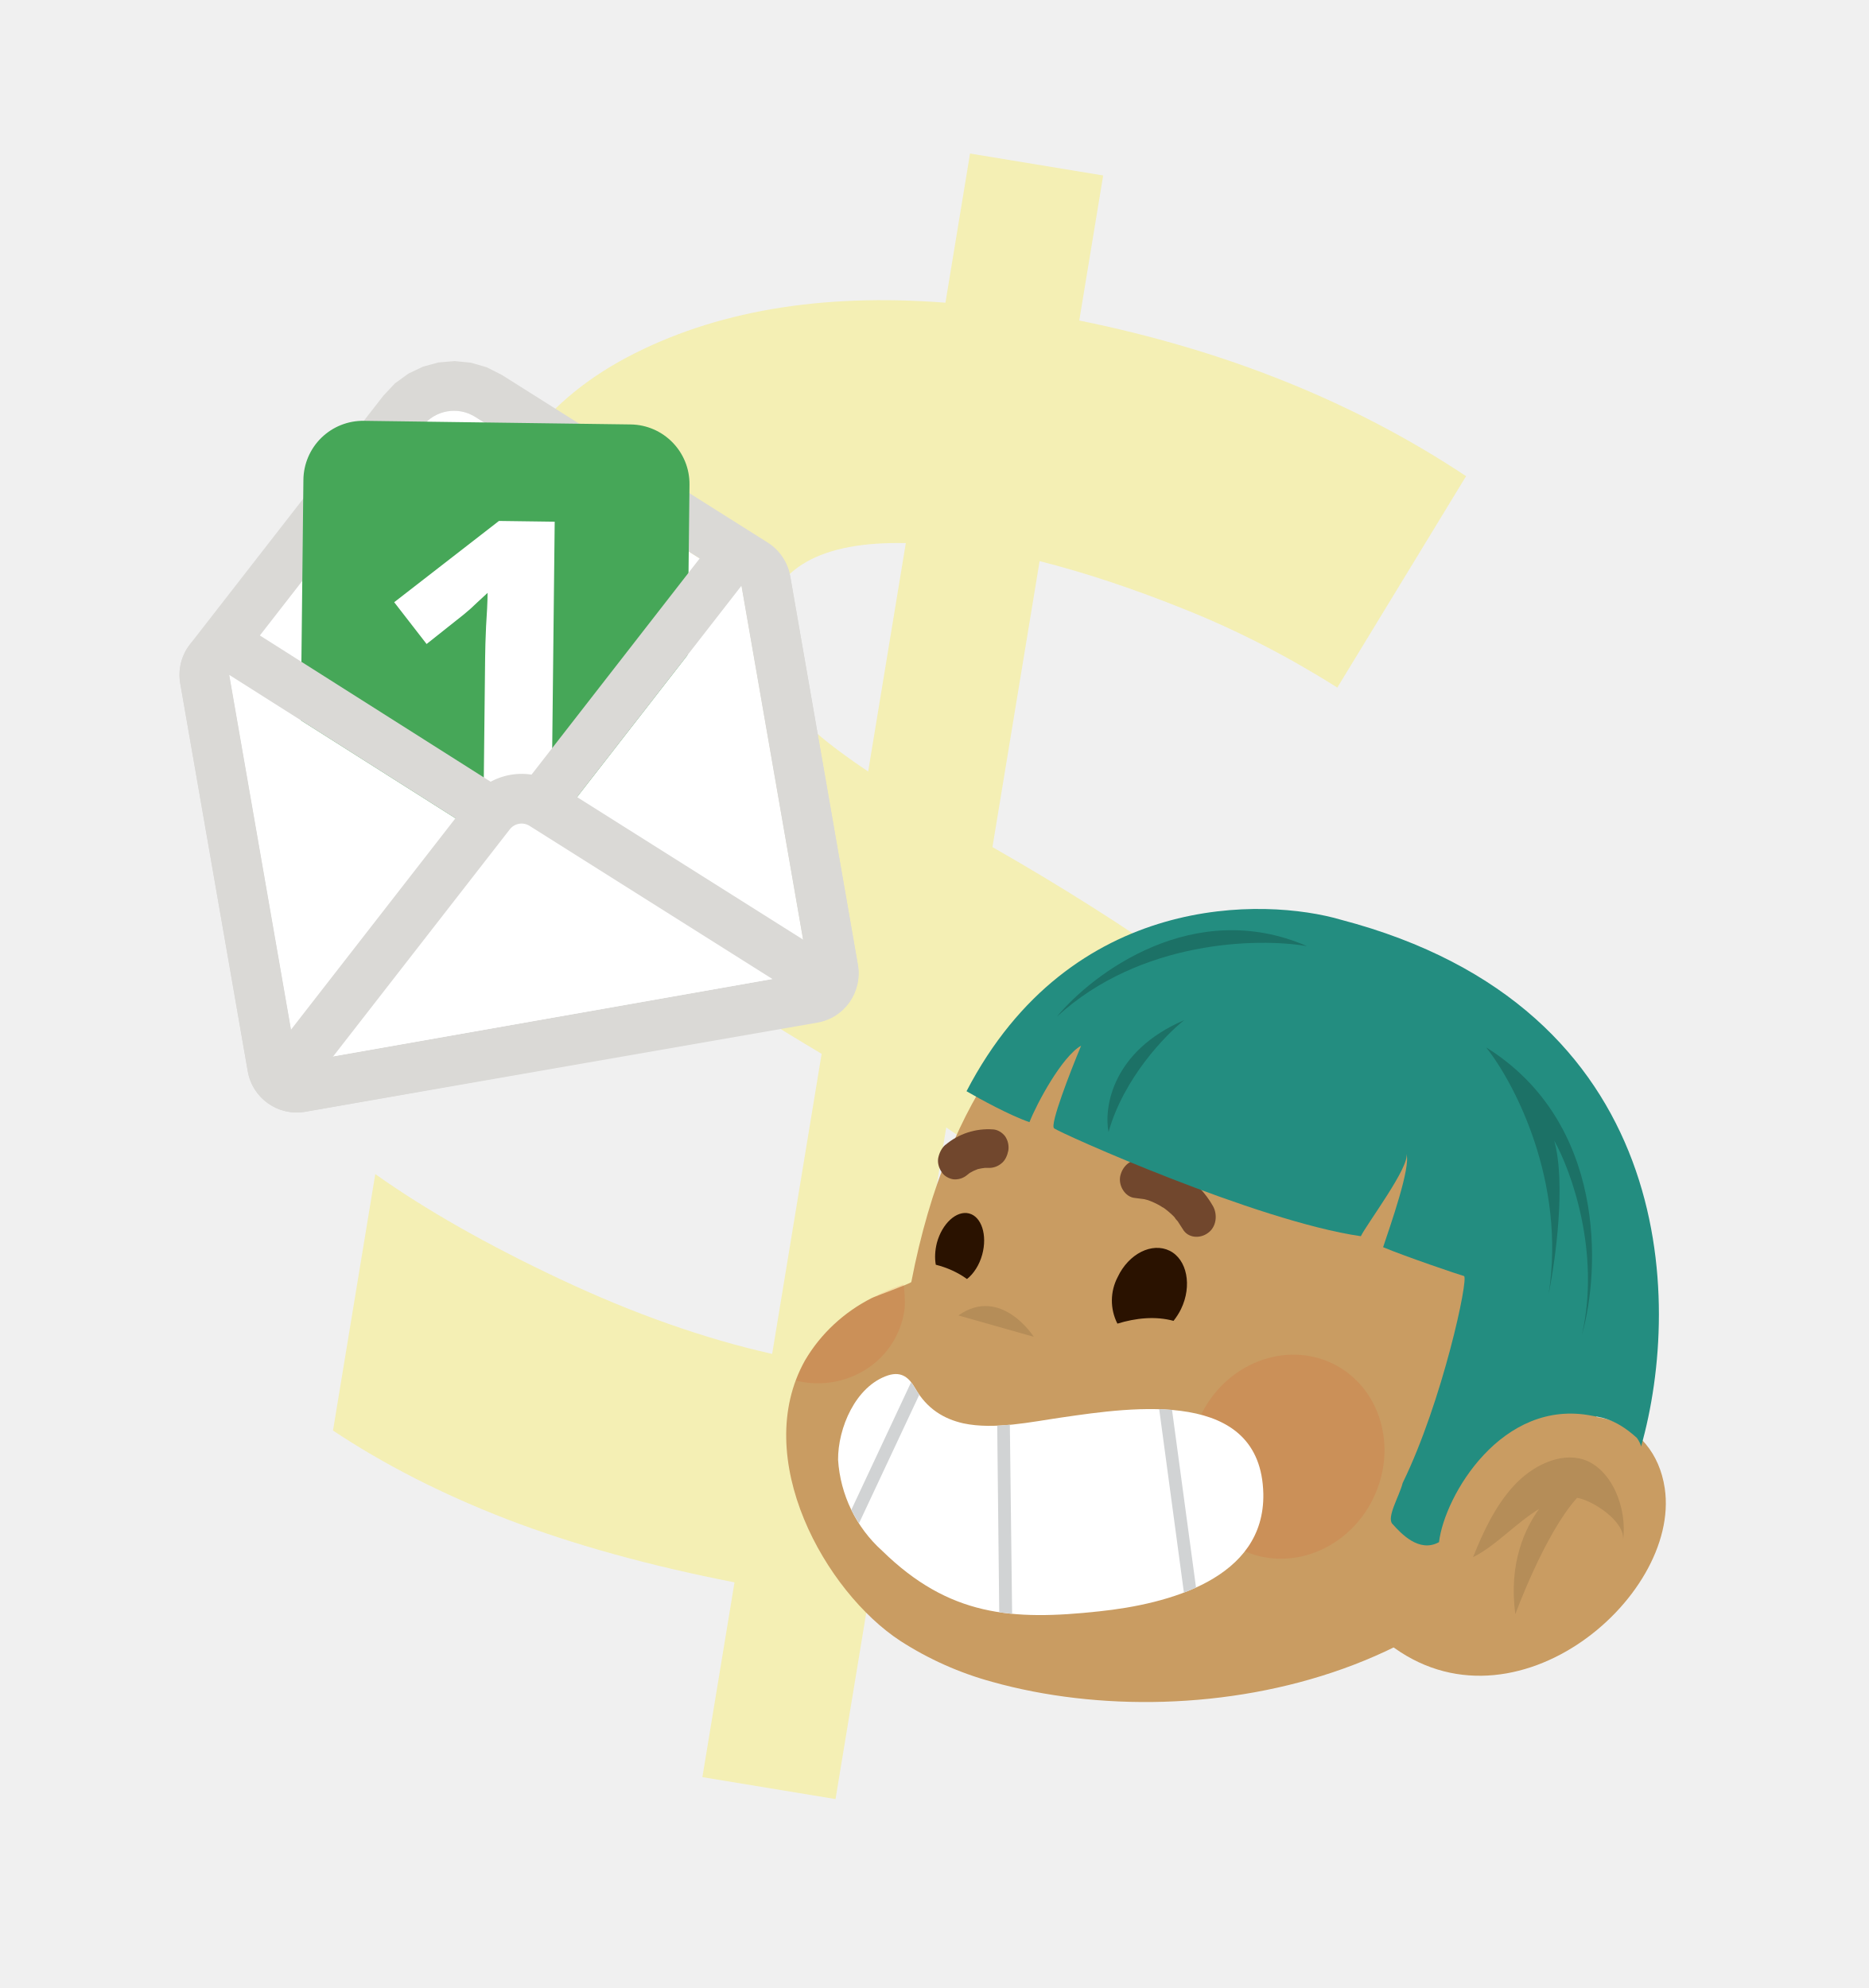
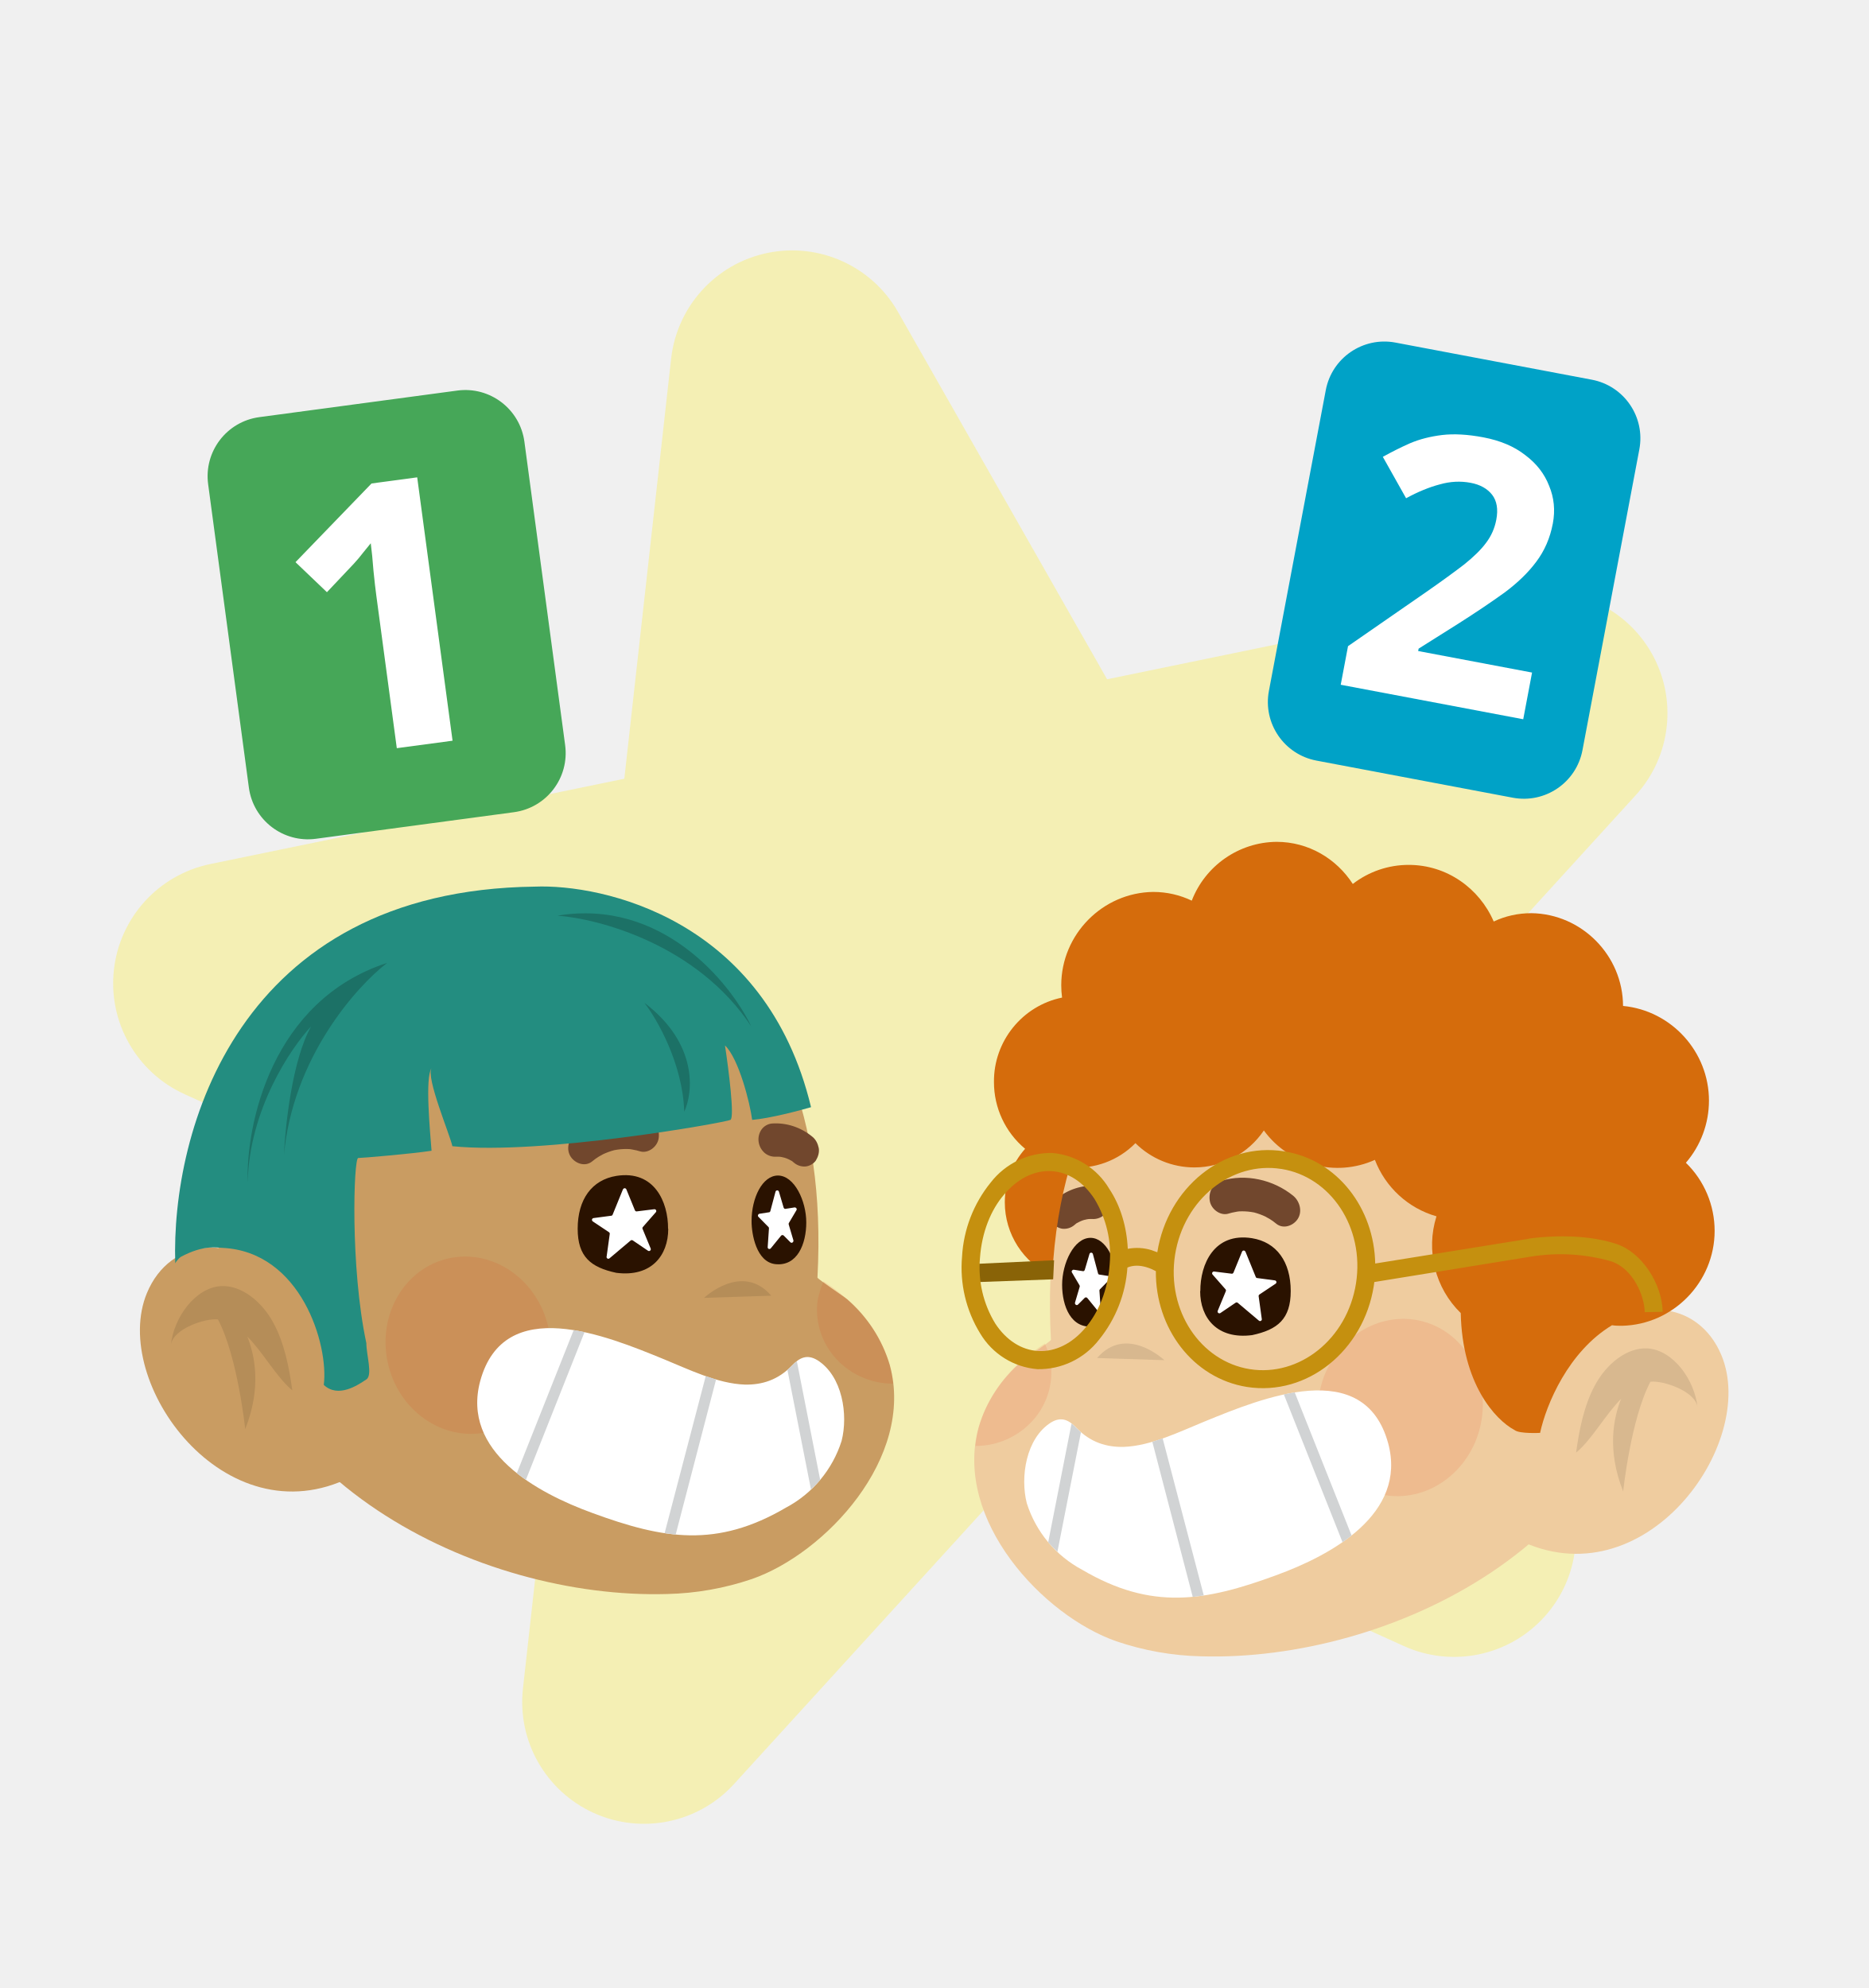
<svg xmlns="http://www.w3.org/2000/svg" width="100%" height="100%" viewBox="0 0 376 400" version="1.1" xml:space="preserve" style="fill-rule:evenodd;clip-rule:evenodd;stroke-linejoin:round;stroke-miterlimit:2;">
-   <g transform="matrix(1,0,0,1,-2015,0)">
-     <g id="_5" transform="matrix(0.612834,0,0,0.578662,2015.41,537.004)">
+   <g transform="matrix(1,0,0,1,-1521,0)">
+     <g id="_4" transform="matrix(0.612834,0,0,0.578662,1521.44,537.004)">
      <rect x="0" y="-928.01" width="611.911" height="691.25" style="fill:none;" />
-       <g transform="matrix(4.5628,0.796438,-0.752028,4.83225,-10201.2,-2556.34)">
-         <g transform="matrix(142.983,0,0,142.983,2354.59,77.4323)">
-                 </g>
-         <text x="2264.08px" y="77.432px" style="font-family:'DINRoundPro-Black', 'DIN Round Pro', sans-serif;font-weight:900;font-size:142.983px;fill:rgb(255,238,0);fill-opacity:0.25;">$</text>
+       <g transform="matrix(1.59818,-0.348781,0.329333,1.69256,-2525.69,-263.053)">
+         <path d="M1757.48,33.375C1757.48,33.375 1783.76,114.25 1783.76,114.25L1868.8,114.25C1879.41,114.25 1888.82,121.085 1892.1,131.179C1895.38,141.274 1891.79,152.332 1883.2,158.571C1883.2,158.571 1814.4,208.554 1814.4,208.554L1840.68,289.429C1843.96,299.524 1840.37,310.582 1831.78,316.821C1823.19,323.06 1811.57,323.06 1802.98,316.821C1802.98,316.821 1734.18,266.838 1734.18,266.838L1665.38,316.821C1656.8,323.06 1645.17,323.06 1636.58,316.821C1628,310.582 1624.4,299.524 1627.68,289.429C1627.68,289.429 1653.96,208.554 1653.96,208.554L1585.16,158.571C1576.58,152.332 1572.99,141.274 1576.27,131.179C1579.55,121.085 1588.95,114.25 1599.57,114.25C1599.57,114.25 1684.6,114.25 1684.6,114.25L1710.88,33.375C1714.16,23.281 1723.57,16.446 1734.18,16.446C1744.8,16.446 1754.2,23.281 1757.48,33.375Z" style="fill:rgb(255,238,0);fill-opacity:0.25;" />
      </g>
-       <g>
-         <g transform="matrix(1.40502,-0.259034,0.246355,1.49874,-2859.96,-461.558)">
-           <path d="M2053.48,200.256L2107.18,151.829C2110.67,148.687 2115.98,148.681 2119.47,151.815L2173.16,200L2173.16,290.256L2053.48,290.256L2053.48,200.256Z" style="fill:white;" />
-         </g>
-         <g transform="matrix(1.40502,-0.259034,0.246355,1.49874,-2859.96,-461.558)">
-           <path d="M2045.79,191.847L2099.49,143.421L2102.6,141.106L2106.02,139.442L2109.62,138.444L2113.31,138.109L2117,138.435L2120.61,139.425L2124.03,141.081L2127.15,143.388L2180.84,191.573C2183.24,193.727 2184.6,196.788 2184.6,200L2184.6,290.256C2184.6,296.53 2179.48,301.616 2173.16,301.616L2053.48,301.616C2047.16,301.616 2042.04,296.53 2042.04,290.256L2042.04,200.256C2042.04,197.054 2043.4,194 2045.79,191.847ZM2053.48,200.256L2053.48,290.256L2173.16,290.256L2173.16,200L2119.47,151.815C2115.98,148.681 2110.67,148.687 2107.18,151.829L2053.48,200.256Z" style="fill:rgb(218,217,214);" />
-         </g>
-         <g transform="matrix(0.717847,0.0103381,-0.00994691,0.957485,-68.5727,-931.466)">
-           <path d="M385.123,153.589C400.159,153.589 412.327,163.251 412.327,175.19C412.327,211.367 412.327,283.8 412.327,320.053C412.327,325.806 409.444,331.329 404.313,335.403C399.183,339.476 392.227,341.766 384.981,341.766C351.777,341.766 296.116,341.766 262.975,341.766C247.939,341.766 235.771,332.104 235.771,320.165C235.771,283.988 235.771,211.554 235.771,175.302C235.771,169.548 238.654,164.025 243.784,159.952C248.915,155.878 255.871,153.589 263.117,153.589C296.321,153.589 351.982,153.589 385.123,153.589Z" style="fill:rgb(70,167,88);" />
-         </g>
-         <g transform="matrix(12.327,0.177528,-0.13654,13.1433,-8204.17,-3930.94)">
-           <g transform="matrix(12,0,0,12,684.561,241.617)">
-                     </g>
-           <text x="677.889px" y="241.617px" style="font-family:'DINRoundPro-Black', 'DIN Round Pro', sans-serif;font-weight:900;font-size:12px;fill:white;">1</text>
-         </g>
-         <g transform="matrix(-1.40502,0.259034,-0.246355,-1.49874,3177.25,-956.139)">
-           <path d="M2173.16,200.256L2173.16,110.256L2053.48,110.512L2053.48,200.256L2113.32,146.293L2173.16,200.256Z" style="fill:white;" />
-         </g>
-         <g transform="matrix(-1.40502,0.259034,-0.246355,-1.49874,3177.25,-956.139)">
-           <path d="M2165.47,208.665L2113.32,161.639L2061.18,208.665C2057.82,211.688 2052.99,212.463 2048.85,210.644C2044.71,208.824 2042.04,204.752 2042.04,200.256L2042.04,110.512C2042.04,104.248 2047.15,99.166 2053.46,99.153L2173.14,98.896C2176.18,98.89 2179.09,100.084 2181.24,102.215C2183.39,104.346 2184.6,107.239 2184.6,110.256L2184.6,200.256C2184.6,204.752 2181.93,208.824 2177.79,210.644C2173.65,212.463 2168.82,211.688 2165.47,208.665ZM2173.16,200.256L2173.16,110.256L2053.48,110.512L2053.48,200.256L2113.32,146.293L2173.16,200.256Z" style="fill:rgb(218,217,214);" />
-         </g>
-         <g transform="matrix(1.40502,-0.259034,0.246355,1.49874,-2837.79,-326.671)">
-           <path d="M2053.48,200.256C2053.48,200.256 2091.92,165.593 2107.18,151.829C2110.67,148.687 2115.98,148.681 2119.47,151.815C2134.75,165.522 2173.16,200 2173.16,200" style="fill:white;" />
-         </g>
-         <g transform="matrix(1.40502,-0.259034,0.246355,1.49874,-2837.79,-326.671)">
-           <path d="M2057.33,204.461C2054.99,206.568 2051.37,206.396 2049.25,204.075C2047.12,201.755 2047.3,198.159 2049.64,196.052L2103.34,147.625C2109,142.519 2117.64,142.509 2123.31,147.602L2177,195.787C2179.34,197.889 2179.52,201.483 2177.41,203.809C2175.29,206.134 2171.67,206.316 2169.33,204.213L2115.64,156.028C2114.33,154.853 2112.34,154.855 2111.03,156.034L2057.33,204.461Z" style="fill:rgb(218,217,214);" />
-         </g>
-       </g>
-       <g transform="matrix(-0.737049,-0.194325,-0.183489,0.780575,649.715,-617.549)">
+       <g transform="matrix(1.07334,0,0,1.13673,-178.517,-789.131)">
        <g>
-           <g transform="matrix(0.85775,0,0,0.85427,55.4667,50.1333)">
+           <g transform="matrix(0.521209,0,0,0.519094,201.398,132.029)">
            <path d="M281.6,41.173C281.6,41.173 421.76,63.147 411.093,263.147C411.093,263.893 427.307,274.773 428.587,275.947C440.424,286.211 449.086,299.647 453.547,314.667C468.373,369.387 415.467,425.813 372.693,440.747C356.642,446.236 339.84,449.222 322.88,449.6C212.907,452.8 67.2,382.72 59.733,245.867C58.698,215.232 64.188,184.725 75.84,156.373C75.84,156.48 137.067,4.373 281.6,41.173Z" style="fill:rgb(201,156,98);fill-rule:nonzero;" />
            <path d="M414.613,265.28C413.118,268.895 411.975,272.646 411.2,276.48C409.65,288.07 412.93,299.802 420.267,308.907C428.853,319.524 441.812,325.689 455.467,325.653C452.053,291.84 424.533,271.573 414.613,265.28ZM217.067,354.133C243.093,348.587 259.307,321.067 253.227,292.8C247.147,264.533 221.013,246.187 194.987,251.733C168.96,257.387 152.853,284.8 158.933,313.173C165.013,341.44 191.04,359.787 217.067,354.24L217.067,354.133Z" style="fill:rgb(220,36,0);fill-opacity:0.1;fill-rule:nonzero;" />
            <path d="M344.533,275.093C344.533,275.093 366.827,253.867 384,273.813L344.533,275.093Z" style="fill-opacity:0.1;fill-rule:nonzero;" />
            <path d="M137.28,380.693C63.253,417.813 -3.947,324.693 17.6,272.32C31.36,238.827 71.36,236.267 94.507,266.773C108.541,285.76 119.055,307.113 125.547,329.813" style="fill:rgb(201,156,98);fill-rule:nonzero;" />
+             <path d="M76.267,297.6C85.867,307.2 93.44,321.6 102.933,329.6C101.12,316.267 98.347,301.867 91.84,289.813C85.227,277.44 73.173,267.413 60.907,268.16C45.76,269.227 33.28,286.933 31.68,302.933C32.747,293.333 51.947,286.933 59.307,287.787C70.827,309.547 75.307,352.427 75.307,352.427C84.907,328.213 81.067,309.013 76.373,297.493L76.267,297.6Z" style="fill-opacity:0.1;fill-rule:nonzero;" />
+           </g>
+           <g transform="matrix(0.519368,0,0,0.519538,180.009,90.5469)">
+             <path d="M410.987,405.76C421.013,405.973 430.507,403.093 438.72,394.56C442.987,390.08 447.467,387.627 453.653,391.36C468.48,400.64 471.893,423.573 467.947,438.933C462.599,455.798 450.832,469.903 435.2,478.187C394.453,502.08 363.093,496.747 321.28,481.387C288.427,469.44 243.947,445.227 255.147,403.627C269.227,352.107 329.387,376.96 363.307,390.827C377.707,396.693 394.88,405.227 410.987,405.76Z" style="fill:white;fill-rule:nonzero;" />
+             <path d="M370.133,494.08L363.733,493.227L387.947,400.747L394.027,402.773L370.24,494.08L370.133,494.08ZM455.36,461.867C453.649,463.847 451.833,465.734 449.92,467.52L436.053,397.12L438.827,394.56C439.68,393.6 440.64,392.747 441.6,392L455.36,461.973L455.36,461.867ZM316.587,374.827L282.027,461.867C280.208,460.608 278.429,459.292 276.693,457.92L310.187,373.653L316.587,374.827Z" style="fill:rgb(209,211,212);fill-rule:nonzero;" />
+           </g>
+           <g transform="matrix(0.519368,0,0,0.519538,180.009,90.5469)">
+             <path d="M365.867,314.027C365.867,329.813 355.84,342.613 335.253,339.947C320.32,336.747 312.533,330.56 312.533,314.027C312.533,296.747 320.853,285.227 335.36,282.88C357.653,279.36 365.867,298.24 365.76,314.027L365.867,314.027ZM447.147,310.293C447.147,322.88 441.92,336.32 428.8,334.827C417.813,333.44 414.933,317.44 414.933,309.547C414.933,295.68 421.333,282.773 430.4,282.667C440.213,282.667 447.147,297.707 447.147,310.293Z" style="fill:rgb(42,18,0);fill-rule:nonzero;" />
+             <path d="M429.013,292.267C429.227,291.2 430.72,291.093 431.04,292.16L433.813,301.547C434.027,302.08 434.453,302.4 434.88,302.293L440.32,301.44C441.173,301.44 441.813,302.293 441.387,303.04L436.907,310.613C436.753,310.87 436.714,311.18 436.8,311.467L439.573,320.853C439.787,321.92 438.507,322.773 437.76,321.92L433.813,317.973C433.373,317.597 432.703,317.645 432.32,318.08L426.24,325.547C425.6,326.293 424.32,325.867 424.427,324.8L425.173,313.813C425.173,313.493 425.173,313.28 424.96,313.067L418.987,306.987C418.347,306.453 418.773,305.28 419.627,305.173L425.173,304.32C425.6,304.32 425.92,304 426.027,303.467L429.013,292.267ZM339.2,290.88C339.344,290.443 339.754,290.146 340.213,290.146C340.673,290.146 341.083,290.443 341.227,290.88L346.24,303.147C346.453,303.573 346.88,303.893 347.307,303.787L357.653,302.507C357.69,302.503 357.727,302.501 357.764,302.501C358.35,302.501 358.831,302.982 358.831,303.568C358.831,303.801 358.755,304.028 358.613,304.213L350.933,312.96C350.673,313.249 350.591,313.659 350.72,314.027L355.52,325.653C355.574,325.783 355.601,325.921 355.601,326.061C355.601,326.647 355.12,327.128 354.534,327.128C354.315,327.128 354.1,327.06 353.92,326.933L344.96,320.853C344.559,320.6 344.034,320.644 343.68,320.96L331.413,331.307C331.211,331.548 330.911,331.688 330.596,331.688C330.011,331.688 329.53,331.206 329.53,330.621C329.53,330.491 329.554,330.362 329.6,330.24L331.413,317.12C331.491,316.712 331.324,316.295 330.987,316.053L321.387,309.653C321.105,309.454 320.937,309.129 320.937,308.783C320.937,308.269 321.308,307.825 321.813,307.733L332.267,306.347C332.693,306.347 333.013,306.027 333.12,305.707L339.2,290.773L339.2,290.88Z" style="fill:white;fill-rule:nonzero;" />
+             <path d="M353.28,249.067C339.093,244.8 322.88,248.32 311.04,257.92C307.2,261.12 305.493,267.2 308.48,271.68C311.253,275.733 317.013,277.653 321.067,274.347C322.347,273.28 323.52,272.427 324.907,271.573L326.827,270.507L327.36,270.187C329.522,269.169 331.771,268.348 334.08,267.733L336,267.413C338.26,267.091 340.546,266.984 342.827,267.093C343.573,267.093 344.213,267.307 344.96,267.413C346.453,267.627 347.947,268.053 349.44,268.48C354.027,269.76 359.467,265.813 360.213,260.8C361.067,255.253 358.08,250.56 353.28,249.067ZM450.88,259.947C443.947,254.187 435.307,251.413 426.773,252.053C424.379,252.341 422.212,253.618 420.8,255.573C419.331,257.686 418.72,260.281 419.093,262.827C419.456,265.399 420.747,267.751 422.72,269.44C424.635,271.003 427.082,271.768 429.547,271.573L430.72,271.573C432,271.573 433.173,271.893 434.453,272.213C435.84,272.64 437.227,273.28 438.72,274.133L440,275.2C441.904,276.784 444.36,277.551 446.827,277.333C448.96,277.12 451.52,275.733 452.8,273.813C454.08,271.68 454.933,269.12 454.507,266.56C453.973,264 452.907,261.653 450.88,259.947Z" style="fill:rgb(113,71,45);fill-rule:nonzero;" />
+           </g>
+           <g transform="matrix(0.519368,0,0,0.520553,179.361,91.8432)">
+             <path d="M451.2,239.467C424.533,128.533 328,108.267 288.533,109.867C113.173,112 74.347,254.08 76.8,331.2C77.867,329.067 80,327.467 80,327.467C93.867,320 101.867,322.133 104.533,322.133C150.933,324.267 167.253,379.2 164.267,402.667C172.693,410.56 184.213,402.88 189.12,399.573L189.333,399.467C193.173,396.907 189.333,385.067 189.333,378.133C179.733,333.333 181.867,269.333 184.533,269.333C186.667,269.333 216,266.88 227.733,265.067C226.88,253.973 223.787,222.08 227.733,216.533C224.32,222.08 238.613,255.787 240,262.4C292.8,267.733 400.533,248.533 403.733,246.933C406.293,245.653 402.667,217.28 400.533,203.2C408.64,210.88 415.253,237.013 416.533,246.933C426.773,246.08 443.947,241.6 451.2,239.467Z" style="fill:rgb(35,141,128);fill-rule:nonzero;" />
+             <path d="M301.867,126.933C326.72,128.747 384.427,144.213 416,192C403.52,166.08 363.307,116.693 301.867,126.933ZM353.067,178.133C360.533,187.733 375.68,213.973 376.533,242.133C381.867,230.72 384.64,202.027 353.067,178.133ZM140.8,267.733C145.92,210.56 183.467,168.533 201.6,154.667C133.333,176.853 118.4,249.92 119.467,283.733C120.32,241.067 144.747,204.8 156.8,192C145.707,211.627 141.547,250.667 140.8,267.733Z" style="fill-opacity:0.2;fill-rule:nonzero;" />
+           </g>
+         </g>
+         <g transform="matrix(0.644856,-0.086565,0.086565,0.644856,70.0388,146.986)">
+           <g transform="matrix(0.849587,0,0,1.06283,67.0583,-343.109)">
+             <path d="M379.324,153.589C397.551,153.589 412.327,165.4 412.327,179.97C412.327,215.816 412.327,279.538 412.327,315.385C412.327,329.955 397.551,341.766 379.324,341.766C347.739,341.766 300.358,341.766 268.774,341.766C250.547,341.766 235.771,329.955 235.771,315.385C235.771,279.538 235.771,215.816 235.771,179.97C235.771,165.4 250.547,153.589 268.774,153.589C300.358,153.589 347.739,153.589 379.324,153.589Z" style="fill:rgb(70,167,88);" />
+           </g>
+           <g transform="matrix(14.5893,0,0,14.5893,-9597.02,-3542.05)">
+             <g transform="matrix(12,0,0,12,684.561,241.617)">
+                         </g>
+             <text x="677.889px" y="241.617px" style="font-family:'DINRoundPro-Black', 'DIN Round Pro', sans-serif;font-weight:900;font-size:12px;fill:white;">1</text>
+           </g>
+         </g>
+         <g transform="matrix(0.639316,0.120859,-0.120859,0.639316,381.851,61.9098)">
+           <g transform="matrix(0.849587,0,0,1.06283,67.0583,-343.109)">
+             <path d="M379.324,153.589C397.551,153.589 412.327,165.4 412.327,179.97C412.327,215.816 412.327,279.538 412.327,315.385C412.327,329.955 397.551,341.766 379.324,341.766C347.739,341.766 300.358,341.766 268.774,341.766C250.547,341.766 235.771,329.955 235.771,315.385C235.771,279.538 235.771,215.816 235.771,179.97C235.771,165.4 250.547,153.589 268.774,153.589C300.358,153.589 347.739,153.589 379.324,153.589Z" style="fill:rgb(0,162,199);" />
+           </g>
+           <g transform="matrix(14.5893,0,0,14.5893,-9597.02,-3542.05)">
+             <g transform="matrix(12,0,0,12,684.561,241.617)">
+                         </g>
+             <text x="677.889px" y="241.617px" style="font-family:'DINRoundPro-Black', 'DIN Round Pro', sans-serif;font-weight:900;font-size:12px;fill:white;">2</text>
+           </g>
+         </g>
+         <g transform="matrix(-0.607647,0,0,0.607647,735.042,120.624)">
+           <g transform="matrix(0.85775,0,0,0.85427,55.4667,50.1333)">
+             <path d="M281.6,41.173C281.6,41.173 421.76,63.147 411.093,263.147C411.093,263.893 427.307,274.773 428.587,275.947C440.424,286.211 449.086,299.647 453.547,314.667C468.373,369.387 415.467,425.813 372.693,440.747C356.642,446.236 339.84,449.222 322.88,449.6C212.907,452.8 67.2,382.72 59.733,245.867C58.698,215.232 64.188,184.725 75.84,156.373C75.84,156.48 137.067,4.373 281.6,41.173Z" style="fill:rgb(239,204,159);fill-rule:nonzero;" />
+             <path d="M414.613,265.28C413.118,268.895 411.975,272.646 411.2,276.48C409.65,288.07 412.93,299.802 420.267,308.907C428.853,319.524 441.812,325.689 455.467,325.653C452.053,291.84 424.533,271.573 414.613,265.28ZM217.067,354.133C243.093,348.587 259.307,321.067 253.227,292.8C247.147,264.533 221.013,246.187 194.987,251.733C168.96,257.387 152.853,284.8 158.933,313.173C165.013,341.44 191.04,359.787 217.067,354.24L217.067,354.133Z" style="fill:rgb(220,36,0);fill-opacity:0.1;fill-rule:nonzero;" />
+             <path d="M344.533,275.093C344.533,275.093 366.827,253.867 384,273.813L344.533,275.093Z" style="fill-opacity:0.1;fill-rule:nonzero;" />
+             <path d="M137.28,380.693C63.253,417.813 -3.947,324.693 17.6,272.32C31.36,238.827 71.36,236.267 94.507,266.773C108.541,285.76 119.055,307.113 125.547,329.813" style="fill:rgb(239,204,159);fill-rule:nonzero;" />
            <path d="M76.267,297.6C85.867,307.2 93.44,321.6 102.933,329.6C101.12,316.267 98.347,301.867 91.84,289.813C85.227,277.44 73.173,267.413 60.907,268.16C45.76,269.227 33.28,286.933 31.68,302.933C32.747,293.333 51.947,286.933 59.307,287.787C70.827,309.547 75.307,352.427 75.307,352.427C84.907,328.213 81.067,309.013 76.373,297.493L76.267,297.6Z" style="fill-opacity:0.1;fill-rule:nonzero;" />
          </g>
          <g transform="matrix(0.85472,0,0,0.855,20.2667,-18.1333)">
            <path d="M410.987,405.76C421.013,405.973 430.507,403.093 438.72,394.56C442.987,390.08 447.467,387.627 453.653,391.36C468.48,400.64 471.893,423.573 467.947,438.933C462.599,455.798 450.832,469.903 435.2,478.187C394.453,502.08 363.093,496.747 321.28,481.387C288.427,469.44 243.947,445.227 255.147,403.627C269.227,352.107 329.387,376.96 363.307,390.827C377.707,396.693 394.88,405.227 410.987,405.76Z" style="fill:white;fill-rule:nonzero;" />
            <path d="M370.133,494.08L363.733,493.227L387.947,400.747L394.027,402.773L370.24,494.08L370.133,494.08ZM455.36,461.867C453.649,463.847 451.833,465.734 449.92,467.52L436.053,397.12L438.827,394.56C439.68,393.6 440.64,392.747 441.6,392L455.36,461.973L455.36,461.867ZM316.587,374.827L282.027,461.867C280.208,460.608 278.429,459.292 276.693,457.92L310.187,373.653L316.587,374.827Z" style="fill:rgb(209,211,212);fill-rule:nonzero;" />
          </g>
          <g transform="matrix(0.85472,0,0,0.855,20.2667,-18.1333)">
-             <path d="M320.32,329.813C329.813,329.6 339.2,333.013 347.52,338.027C352.987,331.746 355.059,323.178 353.067,315.093C350.507,302.293 340.48,293.76 330.773,295.893C321.173,298.027 315.413,310.293 318.08,323.093C318.613,325.547 319.36,327.68 320.32,329.813ZM443.84,331.307C445.227,328.213 445.973,324.48 445.973,320.427C445.76,310.293 440.32,302.08 433.813,302.08C427.307,302.08 422.08,310.4 422.293,320.64C422.4,326.187 424.213,331.2 426.773,334.507C432.107,332.373 437.973,331.307 443.84,331.307Z" style="fill:rgb(42,18,0);fill-rule:nonzero;" />
-             <path d="M355.733,254.613C340.683,252.406 325.463,257.665 314.987,268.693C311.573,272.32 310.72,278.613 314.24,282.56C317.44,286.4 323.413,287.467 327.04,283.627L330.453,280.427C330.88,280.107 331.84,279.573 332.16,279.147L332.693,278.72C334.727,277.465 336.869,276.394 339.093,275.52C339.627,275.52 340.373,275.093 340.907,274.987C343.104,274.359 345.353,273.93 347.627,273.707L349.76,273.707L354.347,274.24C359.04,274.987 363.947,270.4 364.16,265.28C364.267,259.627 360.747,255.36 355.627,254.613L355.733,254.613ZM453.76,271.36C448.622,264.228 440.878,259.397 432.213,257.92C429.973,257.493 427.307,258.347 425.493,259.84C423.598,261.549 422.417,263.912 422.187,266.453C422.08,269.013 422.507,271.787 424.107,273.707C425.578,275.685 427.756,277.023 430.187,277.44L431.467,277.76C432.533,278.187 433.707,278.613 434.88,279.253C436.16,280.107 437.333,281.067 438.4,282.133L439.467,283.52C440.948,285.539 443.177,286.884 445.653,287.253C447.787,287.467 450.56,286.827 452.267,285.12C454.08,283.52 455.467,281.28 455.68,278.72C455.787,276.053 455.253,273.387 453.76,271.253L453.76,271.36Z" style="fill:rgb(113,71,45);fill-rule:nonzero;" />
+             <path d="M365.867,314.027C365.867,329.813 355.84,342.613 335.253,339.947C320.32,336.747 312.533,330.56 312.533,314.027C312.533,296.747 320.853,285.227 335.36,282.88C357.653,279.36 365.867,298.24 365.76,314.027L365.867,314.027ZM447.147,310.293C447.147,322.88 441.92,336.32 428.8,334.827C417.813,333.44 414.933,317.44 414.933,309.547C414.933,295.68 421.333,282.773 430.4,282.667C440.213,282.667 447.147,297.707 447.147,310.293Z" style="fill:rgb(42,18,0);fill-rule:nonzero;" />
+             <path d="M429.013,292.267C429.227,291.2 430.72,291.093 431.04,292.16L433.813,301.547C434.027,302.08 434.453,302.4 434.88,302.293L440.32,301.44C441.173,301.44 441.813,302.293 441.387,303.04L436.907,310.613C436.753,310.87 436.714,311.18 436.8,311.467L439.573,320.853C439.787,321.92 438.507,322.773 437.76,321.92L433.813,317.973C433.373,317.597 432.703,317.645 432.32,318.08L426.24,325.547C425.6,326.293 424.32,325.867 424.427,324.8L425.173,313.813C425.173,313.493 425.173,313.28 424.96,313.067L418.987,306.987C418.347,306.453 418.773,305.28 419.627,305.173L425.173,304.32C425.6,304.32 425.92,304 426.027,303.467L429.013,292.267ZM339.2,290.88C339.344,290.443 339.754,290.146 340.213,290.146C340.673,290.146 341.083,290.443 341.227,290.88L346.24,303.147C346.453,303.573 346.88,303.893 347.307,303.787L357.653,302.507C357.69,302.503 357.727,302.501 357.764,302.501C358.35,302.501 358.831,302.982 358.831,303.568C358.831,303.801 358.755,304.028 358.613,304.213L350.933,312.96C350.673,313.249 350.591,313.659 350.72,314.027L355.52,325.653C355.574,325.783 355.601,325.921 355.601,326.061C355.601,326.647 355.12,327.128 354.534,327.128C354.315,327.128 354.1,327.06 353.92,326.933L344.96,320.853C344.559,320.6 344.034,320.644 343.68,320.96L331.413,331.307C331.211,331.548 330.911,331.688 330.596,331.688C330.011,331.688 329.53,331.206 329.53,330.621C329.53,330.491 329.554,330.362 329.6,330.24L331.413,317.12C331.491,316.712 331.324,316.295 330.987,316.053L321.387,309.653C321.105,309.454 320.937,309.129 320.937,308.783C320.937,308.269 321.308,307.825 321.813,307.733L332.267,306.347C332.693,306.347 333.013,306.027 333.12,305.707L339.2,290.773L339.2,290.88Z" style="fill:white;fill-rule:nonzero;" />
+             <path d="M353.28,249.067C339.093,244.8 322.88,248.32 311.04,257.92C307.2,261.12 305.493,267.2 308.48,271.68C311.253,275.733 317.013,277.653 321.067,274.347C322.347,273.28 323.52,272.427 324.907,271.573L326.827,270.507L327.36,270.187C329.522,269.169 331.771,268.348 334.08,267.733L336,267.413C338.26,267.091 340.546,266.984 342.827,267.093C343.573,267.093 344.213,267.307 344.96,267.413C346.453,267.627 347.947,268.053 349.44,268.48C354.027,269.76 359.467,265.813 360.213,260.8C361.067,255.253 358.08,250.56 353.28,249.067ZM450.88,259.947C443.947,254.187 435.307,251.413 426.773,252.053C424.379,252.341 422.212,253.618 420.8,255.573C419.331,257.686 418.72,260.281 419.093,262.827C419.456,265.399 420.747,267.751 422.72,269.44C424.635,271.003 427.082,271.768 429.547,271.573L430.72,271.573C432,271.573 433.173,271.893 434.453,272.213C435.84,272.64 437.227,273.28 438.72,274.133L440,275.2C441.904,276.784 444.36,277.551 446.827,277.333C448.96,277.12 451.52,275.733 452.8,273.813C454.08,271.68 454.933,269.12 454.507,266.56C453.973,264 452.907,261.653 450.88,259.947Z" style="fill:rgb(113,71,45);fill-rule:nonzero;" />
          </g>
          <g transform="matrix(0.85472,0,0,0.85667,19.2,-16)">
-             <path d="M451.2,239.467C424.533,128.533 328,108.267 288.533,109.867C113.173,112 74.347,254.08 76.8,331.2C77.867,329.067 80,327.467 80,327.467C93.867,320 101.867,322.133 104.533,322.133C150.933,324.267 167.253,379.2 164.267,402.667C172.693,410.56 184.213,402.88 189.12,399.573L189.333,399.467C193.173,396.907 189.333,385.067 189.333,378.133C179.733,333.333 181.867,269.333 184.533,269.333C186.667,269.333 216,266.88 227.733,265.067C226.88,253.973 223.787,222.08 227.733,216.533C224.32,222.08 238.613,255.787 240,262.4C292.8,267.733 400.533,248.533 403.733,246.933C406.293,245.653 402.667,217.28 400.533,203.2C408.64,210.88 415.253,237.013 416.533,246.933C426.773,246.08 443.947,241.6 451.2,239.467Z" style="fill:rgb(35,141,128);fill-rule:nonzero;" />
-             <path d="M301.867,126.933C326.72,128.747 384.427,144.213 416,192C403.52,166.08 363.307,116.693 301.867,126.933ZM353.067,178.133C360.533,187.733 375.68,213.973 376.533,242.133C381.867,230.72 384.64,202.027 353.067,178.133ZM140.8,267.733C145.92,210.56 183.467,168.533 201.6,154.667C133.333,176.853 118.4,249.92 119.467,283.733C120.32,241.067 144.747,204.8 156.8,192C145.707,211.627 141.547,250.667 140.8,267.733Z" style="fill-opacity:0.2;fill-rule:nonzero;" />
+             <path d="M405.227,224C415.352,234.282 429.576,239.494 443.947,238.187C449.28,256.64 453.013,277.653 454.187,302.08C471.174,294.422 482.146,277.441 482.146,258.807C482.146,247.201 477.889,235.989 470.187,227.307C481.839,217.616 488.573,203.209 488.533,188.053C488.762,164.144 471.855,143.234 448.427,138.453C448.748,136.047 448.909,133.623 448.909,131.196C448.909,101.38 424.587,76.749 394.773,76.373C386.667,76.373 378.987,78.187 372.053,81.493C364.077,60.882 344.233,47.144 322.133,46.933C303.36,46.933 286.933,56.747 277.227,71.68C267.788,64.396 256.189,60.454 244.267,60.48C221.867,60.48 202.667,74.24 194.24,93.76C187.52,90.56 179.947,88.853 172.053,88.853C142.398,89.258 118.193,113.702 118.08,143.36C89.542,146.079 67.487,170.334 67.487,199.001C67.487,212.406 72.309,225.372 81.067,235.52C70.257,246.02 64.15,260.466 64.15,275.536C64.15,305.64 88.518,330.592 118.613,331.307C120.64,331.307 122.56,331.307 124.587,330.987C150.293,346.453 163.307,377.493 166.933,394.24C166.933,394.24 178.987,394.88 181.867,392.64C193.6,386.453 212.8,365.013 213.653,323.84C228.77,309.144 234.316,287.084 227.947,266.987C244.563,262.244 258.012,249.942 264.213,233.813C287.267,244.206 314.691,236.959 329.6,216.533C338.776,230.106 354.13,238.258 370.513,238.258C383.505,238.258 395.986,233.132 405.227,224Z" style="fill:rgb(213,108,12);fill-rule:nonzero;" />
+           </g>
+           <g transform="matrix(0.85472,0,0,0.85667,14.9333,-12.8)">
+             <g>
+               <path d="M510.933,302.187L458.667,300.267L458.133,289.067L511.253,291.52L511.04,302.187L510.933,302.187Z" style="fill:rgb(137,99,7);" />
+               <path d="M324.267,235.413C295.253,240 275.2,269.76 280.32,302.613C285.547,335.573 313.813,357.653 342.827,353.067C371.84,348.48 392,318.72 386.88,285.867C381.653,253.013 353.387,230.827 324.373,235.413L324.267,235.413ZM269.013,291.2C269.547,258.56 291.307,229.973 322.667,225.067C358.187,219.413 391.36,246.4 397.333,284.373L400.853,283.093C405.345,281.717 410.106,281.461 414.72,282.347C415.36,269.013 419.2,256.747 425.6,247.147C432.719,235.097 445.255,227.218 459.2,226.027C473.346,225.765 486.811,232.221 495.467,243.413C505.53,255.779 511.431,271.015 512.32,286.933C513.718,302.727 509.976,318.557 501.653,332.053C494.488,344.091 481.91,351.932 467.947,353.067C453.819,353.353 440.357,346.939 431.68,335.787C421.842,323.71 415.99,308.874 414.933,293.333C411.307,291.84 407.467,292.053 403.84,293.12C401.6,293.76 399.573,294.72 398.187,295.467C398.507,328.853 376.533,358.4 344.533,363.52C308.907,369.067 275.84,342.08 269.867,304.213C269.748,303.433 269.641,302.65 269.547,301.867L177.387,286.933C161.588,284.37 145.418,285.317 130.027,289.707C117.227,293.973 110.507,309.76 110.293,319.573L99.733,319.36C100.053,303.04 111.893,284.587 126.72,279.573C141.44,274.667 160.533,273.92 178.773,276.373L178.773,276.48L269.013,290.987L269.013,291.2ZM434.347,253.013C427.325,264.521 424.183,277.986 425.387,291.413C426.453,306.453 431.893,319.68 439.68,328.747C447.467,338.027 457.387,342.933 467.413,342.4C477.333,341.867 486.4,336 492.8,326.187C499.844,314.649 502.987,301.143 501.76,287.68C500.693,272.64 495.36,259.413 487.467,250.347C479.68,241.173 469.867,236.16 459.733,236.693C449.813,237.227 440.853,243.093 434.347,253.013Z" style="fill:rgb(197,144,15);" />
+             </g>
          </g>
        </g>
      </g>
    </g>
  </g>
</svg>
